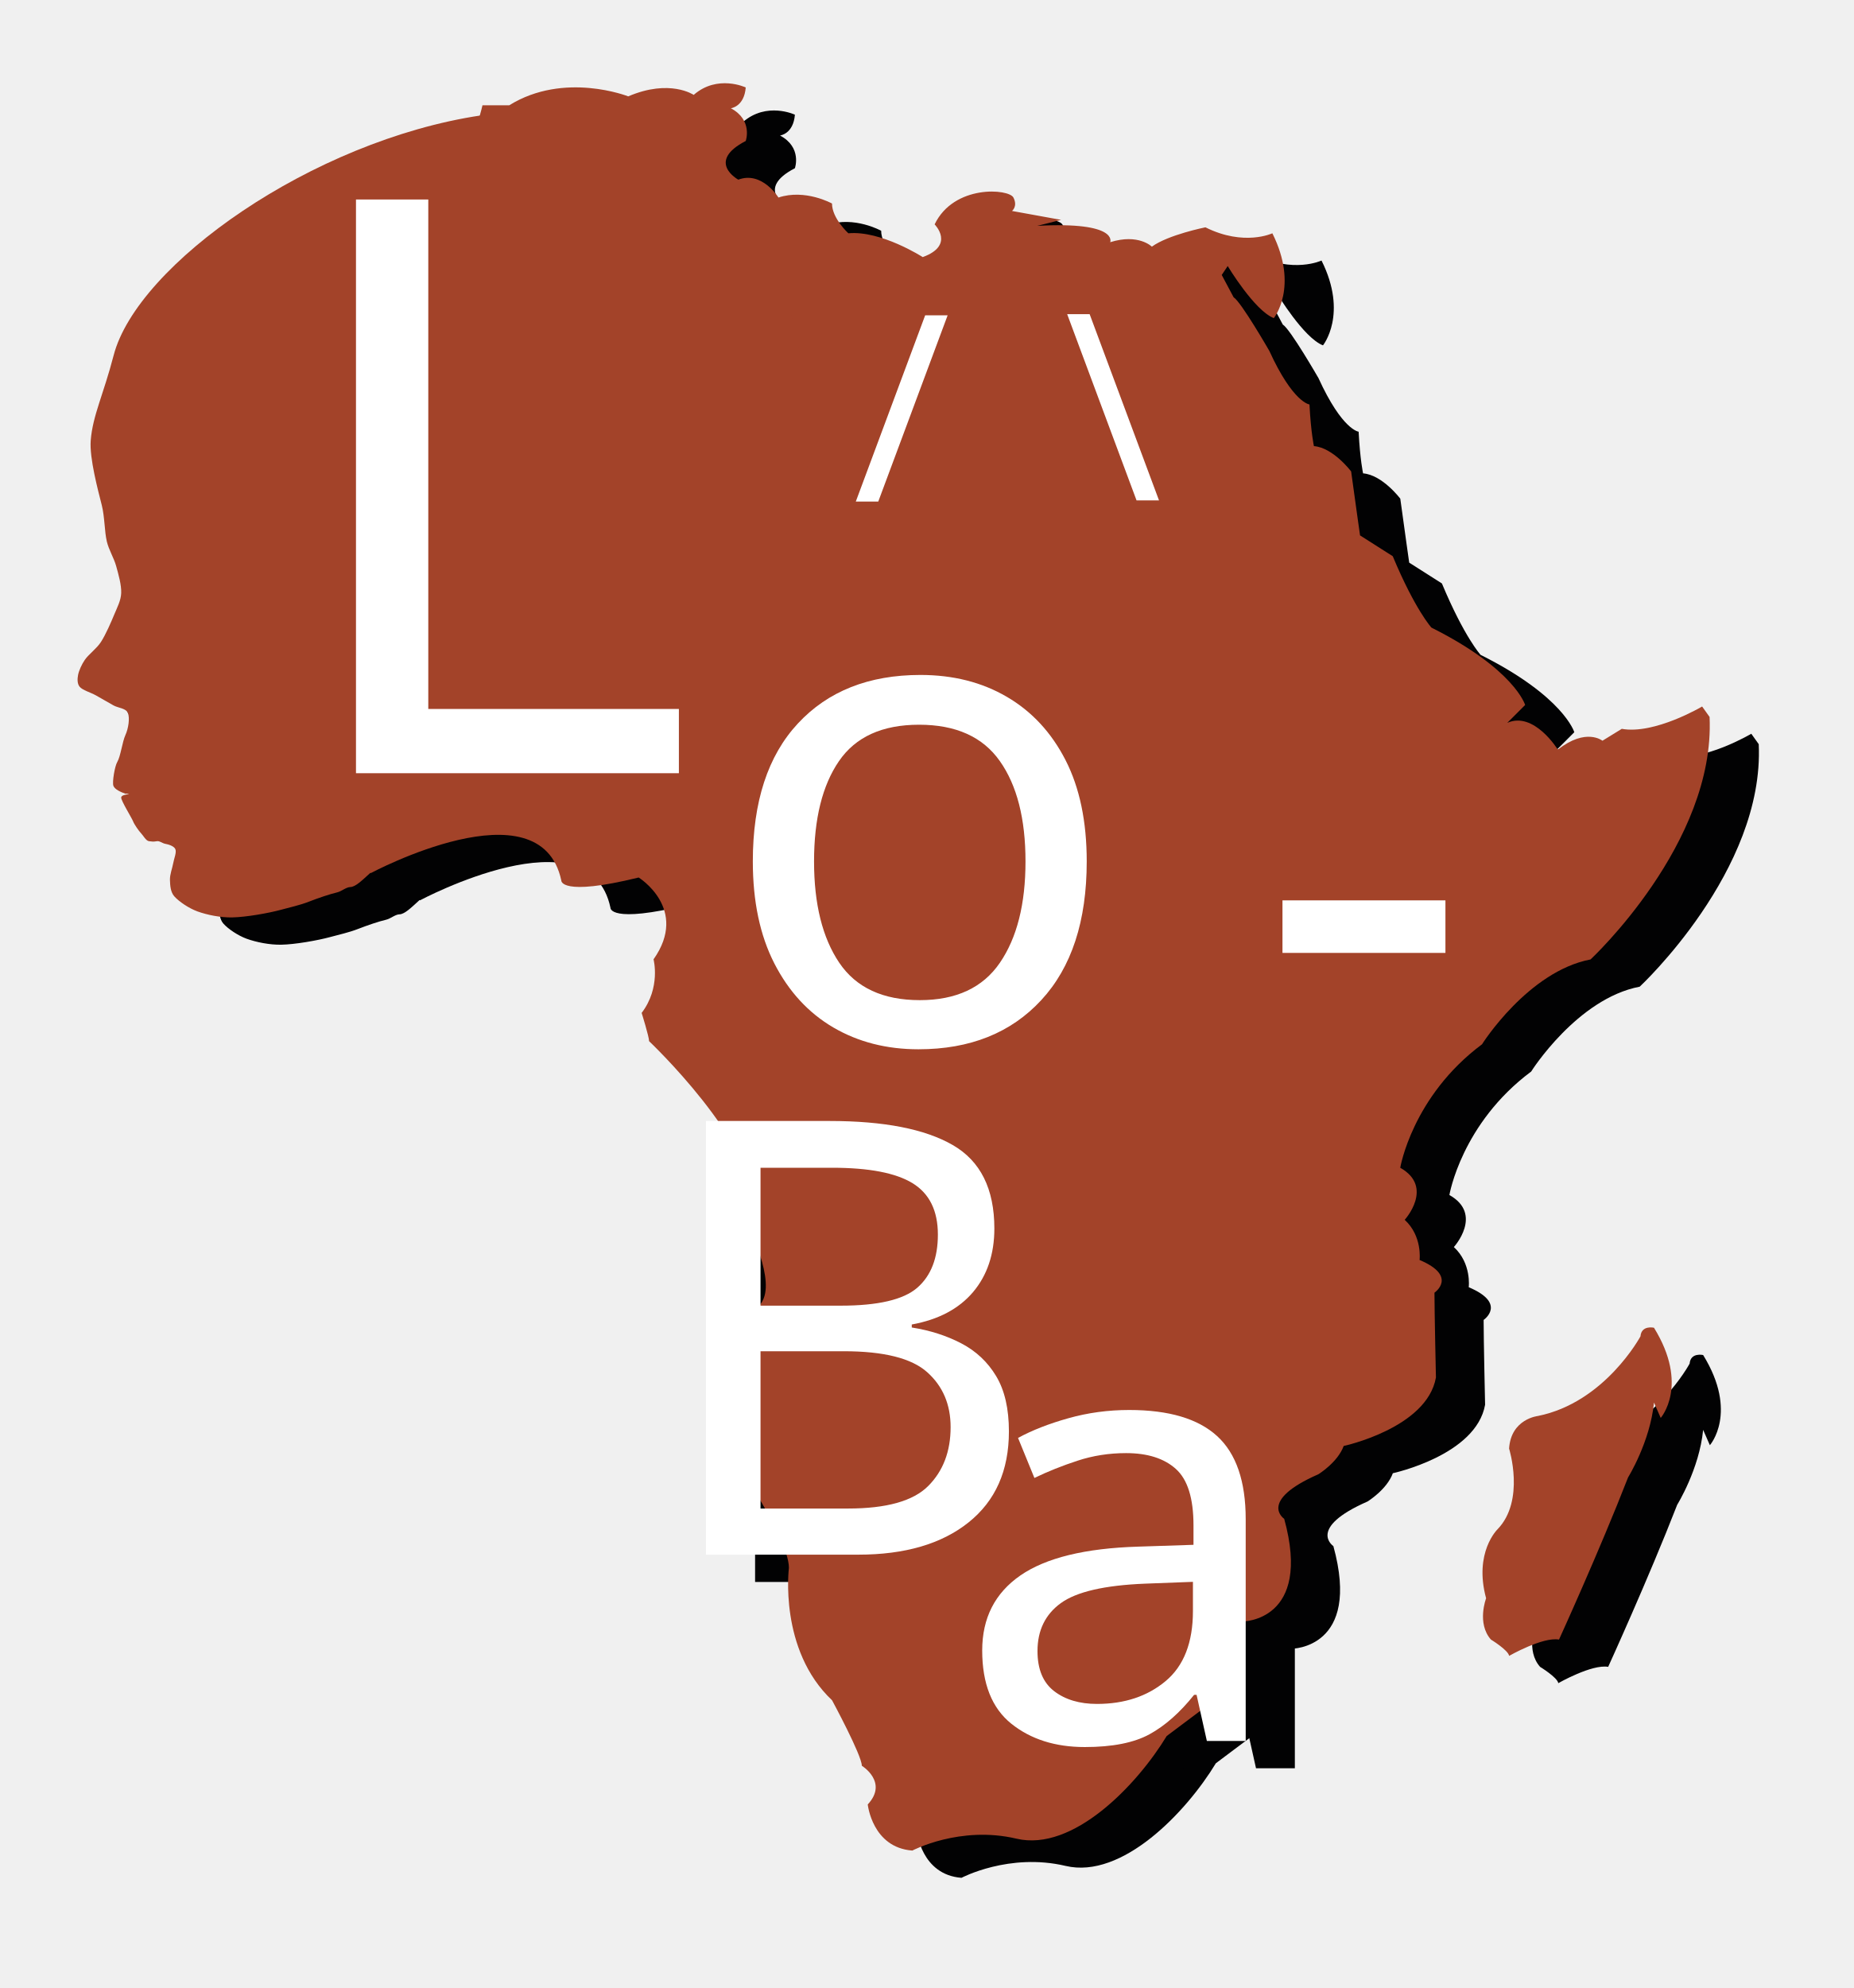
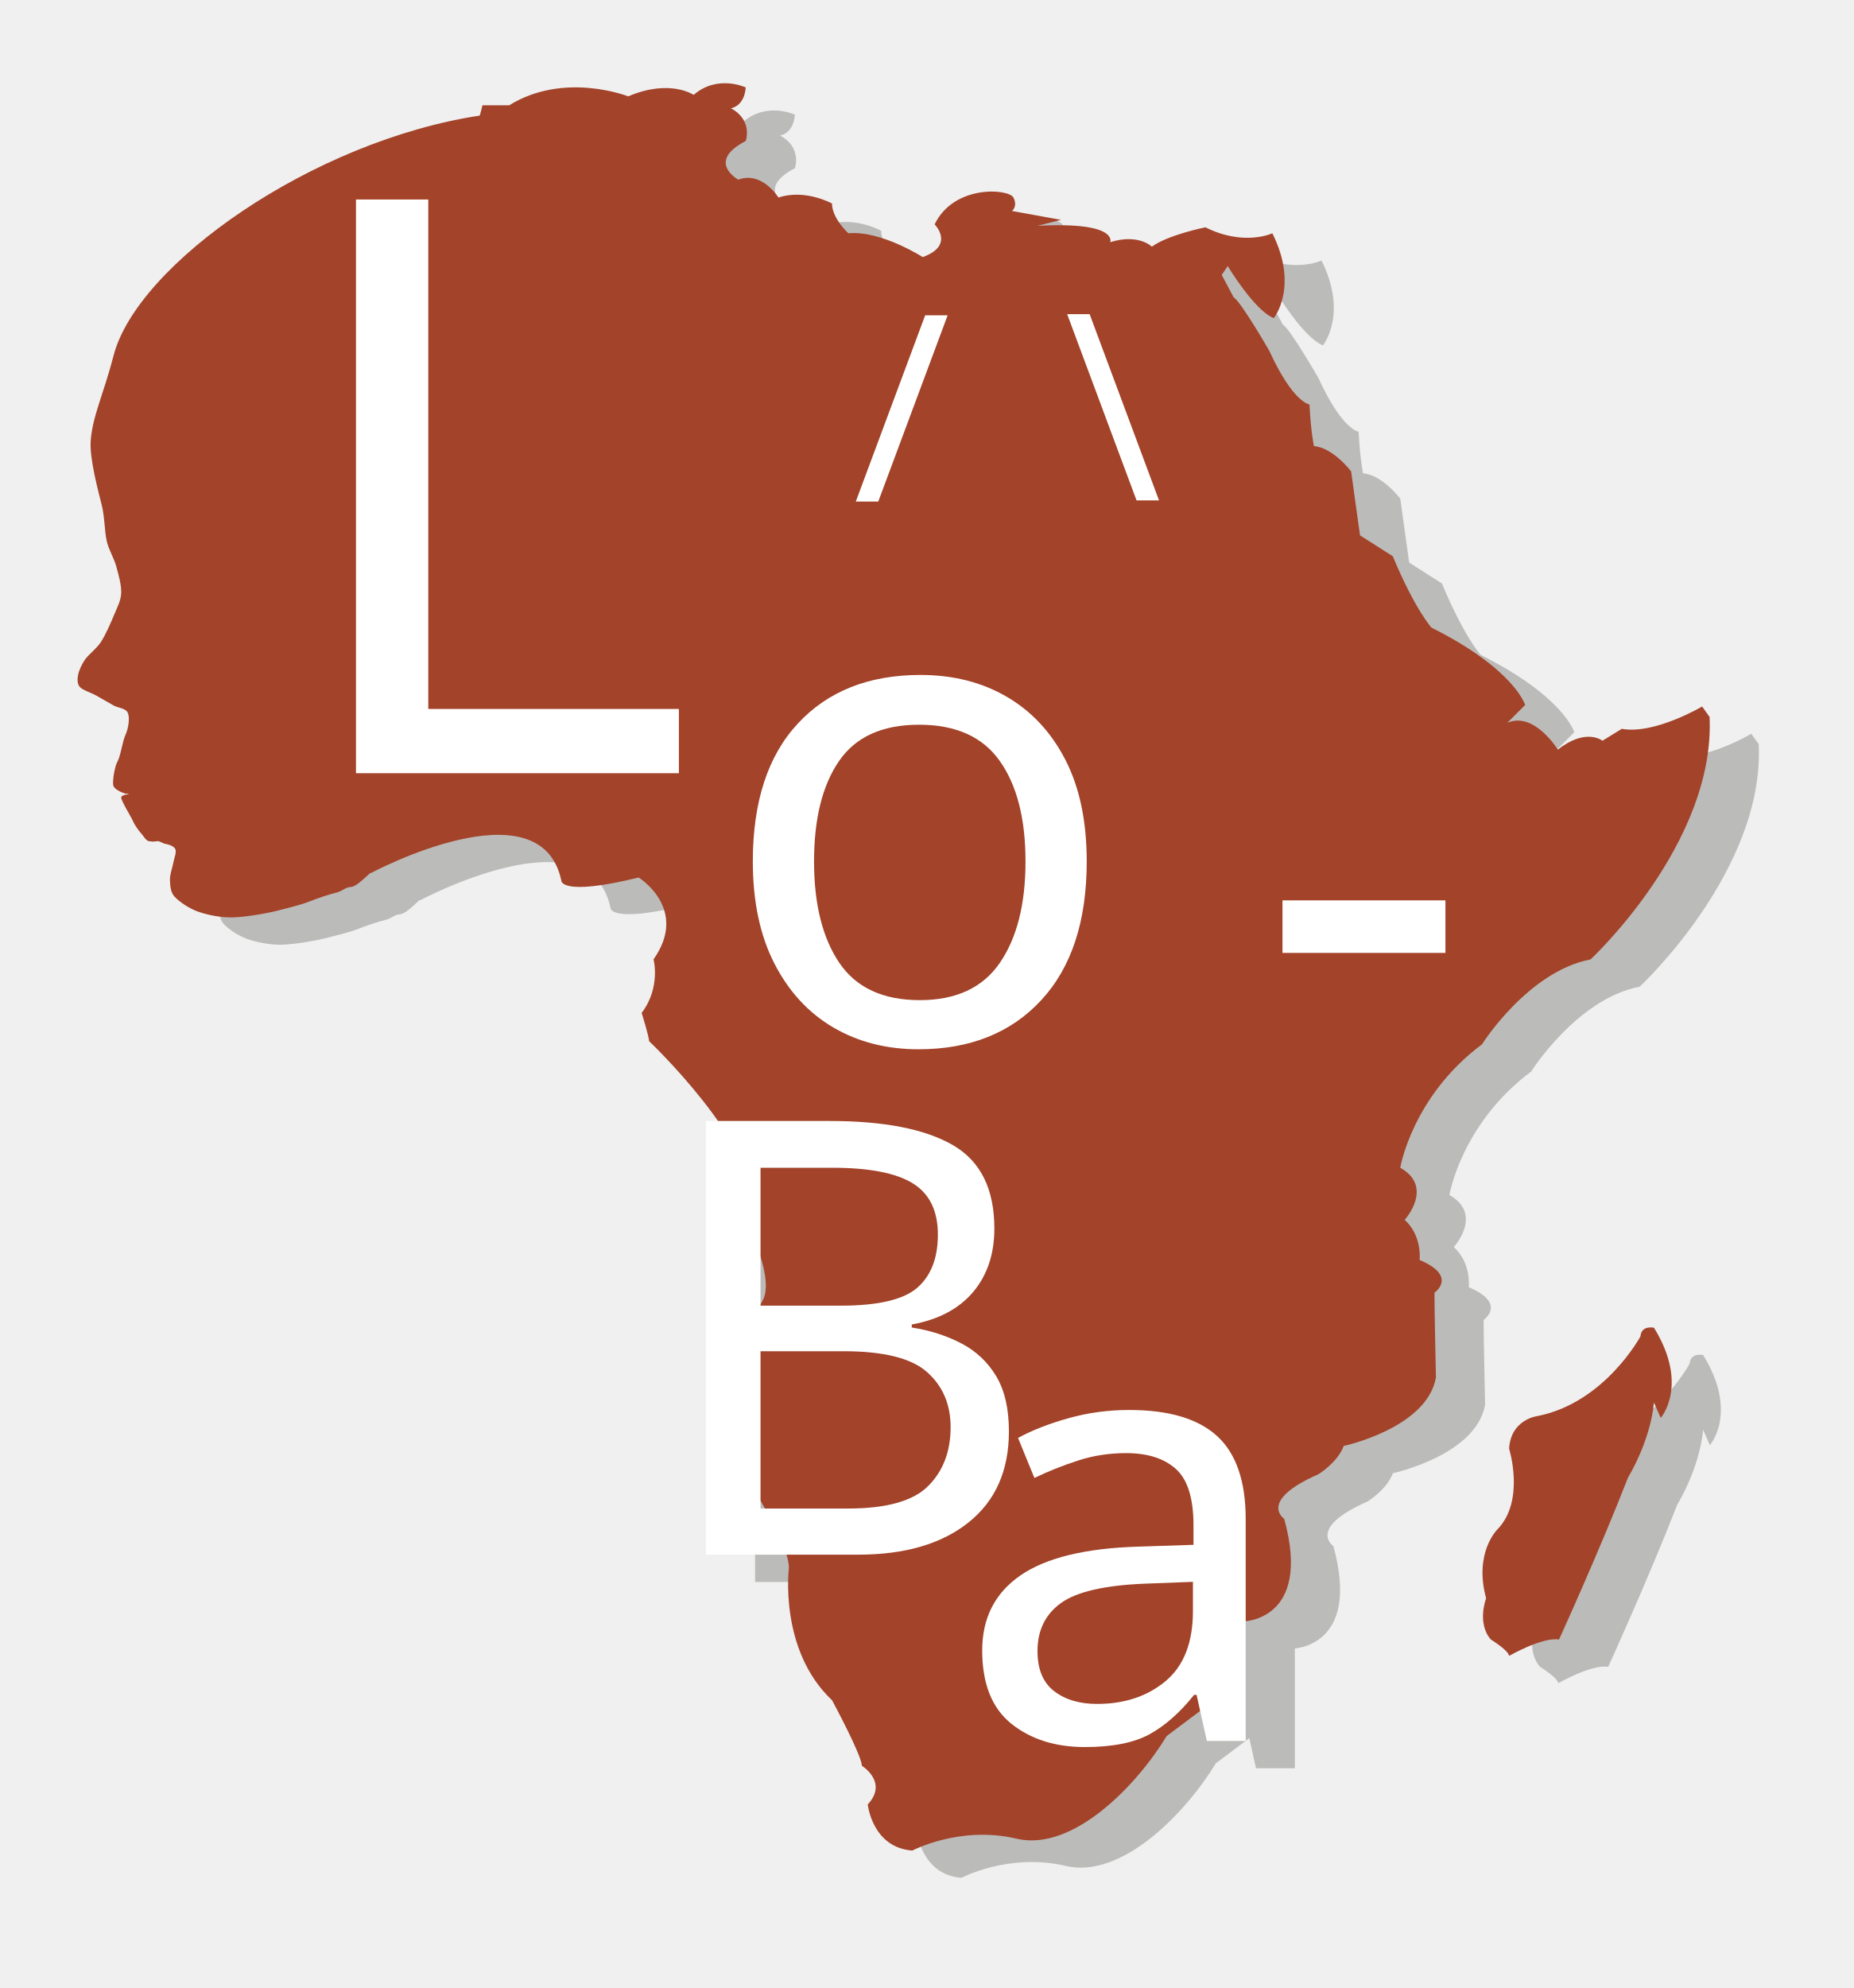
<svg xmlns="http://www.w3.org/2000/svg" version="1.1" id="Calque_1" x="0px" y="0px" viewBox="0 0 366.06 392.59" style="enable-background:new 0 0 366.06 392.59;" xml:space="preserve">
  <style type="text/css">
- 	.st0{fill:#020203;}
- 	.st1{fill-rule:evenodd;clip-rule:evenodd;fill:#020203;}
- 	.st2{font-family:'African';}
- 	.st3{font-size:132.974px;}
- 	.st4{font-size:119.936px;}
- 	.st5{font-size:51.514px;}
- 	.st6{font-size:158.676px;}
- 	.st7{fill:#A34329;}
- 	.st8{fill-rule:evenodd;clip-rule:evenodd;fill:#A34329;}
- 	.st9{fill:#FFFFFF;}
+ 	.st0{fill:#BBBBBA;}
+ 	.st1{fill-rule:evenodd;clip-rule:evenodd;fill:#BBBBBA;}
+ 	.st2{fill:#020203;}
+ 	.st3{font-family:'African';}
+ 	.st4{font-size:132.974px;}
+ 	.st5{font-size:119.936px;}
+ 	.st6{font-size:51.514px;}
+ 	.st7{font-size:158.676px;}
+ 	.st8{fill:#A34329;}
+ 	.st9{fill-rule:evenodd;clip-rule:evenodd;fill:#A34329;}
+ 	.st10{fill:#FFFFFF;}
</style>
+   <path class="st0" d="M323.88,194.85c0,0,24.68-22.92,23.51-47.89l-1.47-2.06c0,0-9.4,5.58-15.87,4.41l-3.82,2.35  c0,0-3.23-2.64-8.81,1.76c0,0-4.7-7.64-9.99-5.29l3.53-3.53c0,0-2.06-7.05-18.51-15.28c0,0-3.23-3.53-7.64-14.1l-6.46-4.11  c0,0-0.88-6.17-1.76-12.63c0,0-3.53-4.7-7.35-5c0,0-0.59-2.64-0.88-8.23c0,0-3.23-0.29-7.93-10.58c0,0-5.58-9.7-7.05-10.58  l-2.35-4.41l1.18-1.76c0,0,5.29,8.81,9.11,10.28c0,0,5-6.17-0.29-16.75c0,0-5.58,2.64-13.22-1.18c0,0-7.35,1.47-10.58,3.82  c0,0-2.64-2.64-8.23-0.88c0,0,1.76-4.11-14.4-3.23l4.7-1.18l-9.7-1.76c0,0,1.18-0.88,0.29-2.64c-0.88-1.76-11.75-2.64-15.57,5.29  c0,0,4.11,4.11-2.35,6.46c0,0-8.23-5.29-14.69-4.7c0,0-3.23-2.94-3.23-5.88c0,0-5.29-2.94-10.58-1.18c0,0-3.23-5.29-7.93-3.53  c0,0-6.46-3.53,1.47-7.64c0,0,1.47-4.11-2.94-6.46c0,0,2.64-0.29,2.94-4.11c0,0-5.58-2.64-10.28,1.47c0,0-4.7-3.23-12.93,0.29  c0,0-12.63-4.99-23.5,1.76h-5.29c0,0-4.51,20.55-13.62,11.15c0,0-1.97,1.05-4.62,6.93c0,0-9.52,2.38-15.4,3.85  c0,0-10.44-5.47-9.85,0.99c0,0-5.88,7.05-15.28,8.81c11.68,9.23,7.45,9.15,2.03,10.21c0,0,0.15,0.13-3.08,9.24  c3.41,0.38,55.05,14.44,0,16.17c0,0,15.94,3.89,1.54,23.86l10.01,9.24l-3.08,9.24c0,0-5.65-7.59-1.54,13.86  c0,0-0.61,7.83,12.32,16.94c0,0,10.89,4.66,18.53,11.13c0,0,33.5-17.92,37.61,1.47c0,0-0.29,3.23,15.28-0.59  c0,0,9.99,6.17,2.94,16.16c0,0,1.47,5.58-2.35,10.58c0,0,1.47,4.7,1.47,5.58c0,0,21.15,19.98,20.86,33.2l-2.06,1.76  c0,0,5.88,10.87,3.82,15.87c-2.06,4.99-8.23,1.47-8.52,27.62c0,0,13.52,19.1,13.52,25.56c0,0-2.06,16.16,8.52,26.15  c0,0,5.88,10.87,5.88,12.93c0,0,5.29,3.23,1.17,7.64c0,0,0.88,8.52,8.81,9.11c0,0,9.4-4.99,20.57-2.35  c11.16,2.64,23.8-10.58,29.67-20.27l7.05-5.29c0,0,5.88-7.64,2.35-12.63c0,0,1.47-4.11,5.58-4.7c0,0,13.81,0,8.23-20.27  c0,0-5.29-3.53,6.76-8.81c0,0,3.82-2.35,4.99-5.58c0,0,16.45-3.53,18.22-13.52c0,0-0.29-12.93-0.29-16.75c0,0,4.7-3.23-2.94-6.46  c0,0,0.59-4.7-2.94-7.93c0,0,5.88-6.46-0.88-10.28c0,0,2.35-14.1,16.16-24.39C302.43,211.6,311.54,197.2,323.88,194.85z   M333.74,269.29c0,0-7.01,13.07-20.27,15.73c0,0-5.31,0.57-5.68,6.44c0,0,3.22,10.23-2.27,15.92c0,0-4.74,4.55-2.27,13.64  c0,0-1.89,4.93,0.95,8.15c0,0,3.41,2.08,3.6,3.22c0,0,6.63-3.79,9.85-3.22c0,0,7.96-17.43,13.64-32.02c0,0,4.36-7.01,5.12-14.78  l1.33,3.03c0,0,5.68-6.44-1.33-17.81C336.39,267.59,333.93,267.02,333.74,269.29z" />
  <g>
    <g>
-       <path class="st0" d="M323.88,194.85c0,0,24.68-22.92,23.51-47.89l-1.47-2.06c0,0-9.4,5.58-15.87,4.41l-3.82,2.35    c0,0-3.23-2.64-8.81,1.76c0,0-4.7-7.64-9.99-5.29l3.53-3.53c0,0-2.06-7.05-18.51-15.28c0,0-3.23-3.53-7.64-14.1l-6.46-4.11    c0,0-0.88-6.17-1.76-12.63c0,0-3.53-4.7-7.35-5c0,0-0.59-2.64-0.88-8.23c0,0-3.23-0.29-7.93-10.58c0,0-5.58-9.7-7.05-10.58    l-2.35-4.41l1.18-1.76c0,0,5.29,8.81,9.11,10.28c0,0,5-6.17-0.29-16.75c0,0-5.58,2.64-13.22-1.18c0,0-7.35,1.47-10.58,3.82    c0,0-2.64-2.64-8.23-0.88c0,0,1.76-4.11-14.4-3.23l4.7-1.18l-9.7-1.76c0,0,1.18-0.88,0.29-2.64c-0.88-1.76-11.75-2.64-15.57,5.29    c0,0,4.11,4.11-2.35,6.46c0,0-8.23-5.29-14.69-4.7c0,0-3.23-2.94-3.23-5.88c0,0-5.29-2.94-10.58-1.18c0,0-3.23-5.29-7.93-3.53    c0,0-6.46-3.53,1.47-7.64c0,0,1.47-4.11-2.94-6.46c0,0,2.64-0.29,2.94-4.11c0,0-5.58-2.64-10.28,1.47c0,0-4.7-3.23-12.93,0.29    c0,0-12.63-4.99-23.5,1.76h-5.29c0,0-4.51,20.55-13.62,11.15c0,0-1.97,1.05-4.62,6.93c0,0-9.52,2.38-15.4,3.85    c0,0-10.44-5.47-9.85,0.99c0,0-5.88,7.05-15.28,8.81c11.68,9.23,7.45,9.15,2.03,10.21c0,0,0.15,0.13-3.08,9.24    c3.41,0.38,55.05,14.44,0,16.17c0,0,15.94,3.89,1.54,23.86l10.01,9.24l-3.08,9.24c0,0-5.65-7.59-1.54,13.86    c0,0-0.61,7.83,12.32,16.94c0,0,10.89,4.66,18.53,11.13c0,0,33.5-17.92,37.61,1.47c0,0-0.29,3.23,15.28-0.59    c0,0,9.99,6.17,2.94,16.16c0,0,1.47,5.58-2.35,10.58c0,0,1.47,4.7,1.47,5.58c0,0,21.15,19.98,20.86,33.2l-2.06,1.76    c0,0,5.88,10.87,3.82,15.87c-2.06,4.99-8.23,1.47-8.52,27.62c0,0,13.52,19.1,13.52,25.56c0,0-2.06,16.16,8.52,26.15    c0,0,5.88,10.87,5.88,12.93c0,0,5.29,3.23,1.17,7.64c0,0,0.88,8.52,8.81,9.11c0,0,9.4-4.99,20.57-2.35    c11.16,2.64,23.8-10.58,29.67-20.27l7.05-5.29c0,0,5.88-7.64,2.35-12.63c0,0,1.47-4.11,5.58-4.7c0,0,13.81,0,8.23-20.27    c0,0-5.29-3.53,6.76-8.81c0,0,3.82-2.35,4.99-5.58c0,0,16.45-3.53,18.22-13.52c0,0-0.29-12.93-0.29-16.75c0,0,4.7-3.23-2.94-6.46    c0,0,0.59-4.7-2.94-7.93c0,0,5.88-6.46-0.88-10.28c0,0,2.35-14.1,16.16-24.39C302.43,211.6,311.54,197.2,323.88,194.85z     M333.74,269.29c0,0-7.01,13.07-20.27,15.73c0,0-5.31,0.57-5.68,6.44c0,0,3.22,10.23-2.27,15.92c0,0-4.74,4.55-2.27,13.64    c0,0-1.89,4.93,0.95,8.15c0,0,3.41,2.08,3.6,3.22c0,0,6.63-3.79,9.85-3.22c0,0,7.96-17.43,13.64-32.02c0,0,4.36-7.01,5.12-14.78    l1.33,3.03c0,0,5.68-6.44-1.33-17.81C336.39,267.59,333.93,267.02,333.74,269.29z" />
      <path class="st1" d="M35.21,162.11c-0.5,0.26-1.52,0.22-1.57,0.78c-0.05,0.6,2.12,4.08,2.35,4.7c0.21,0.57,1.16,1.94,1.57,2.35    c0.41,0.41,0.97,1.5,1.57,1.57c0.79,0.09,0.76,0.12,1.57,0c0.57-0.08,1.04,0.4,1.61,0.51c0.62,0.11,1.76,0.43,2.03,1.07    c0.27,0.64-0.27,1.85-0.43,2.78c-0.18,1.01-0.68,2.22-0.64,3.31c0.03,1.09,0.12,2.38,0.85,3.21c0.91,1.03,2.88,2.37,4.59,2.99    c1.91,0.69,4.53,1.22,6.84,1.18c2.74-0.05,7.18-0.84,9.62-1.5c1.8-0.49,3.78-0.92,5.52-1.6c1.87-0.73,4.17-1.51,5.63-1.85    c0.82-0.19,1.75-1.03,2.59-1.05l0,0c2.04-0.04,5.37-5.4,8.61-5.4c3.96,0,16.62-14.35,19.25-10.78c4.24,5.77,17.36,1.36,23.15,4.43    c5.74,3.04,17.96,4.93,23.75,1.98c10.51-5.36,19.99,22.79,23.45,12.13c3.46-10.66-19.69-29.75-23.88-38.31    c-1.92-3.92-2.62-8.91-1.22-13.04c2.65-7.81,16.96-21.19,17.12-33.83c1.46-120.01-127.69-58.09-137-22.15    c-2.02,7.77-4.13,11.85-4.52,16.77c-0.28,3.51,1.46,9.91,2.18,12.78c0.59,2.34,0.53,5.17,1,7.18c0.4,1.68,1.37,3.18,1.84,4.84    c0.47,1.7,1.06,3.76,1,5.34c-0.05,1.46-0.78,2.82-1.34,4.17c-0.67,1.61-1.7,4.01-2.67,5.51c-0.86,1.32-2.42,2.42-3.17,3.51    c-0.62,0.9-1.17,2.12-1.34,3c-0.15,0.77-0.18,1.75,0.33,2.34c0.58,0.67,2.12,1.09,3.17,1.67c1.11,0.61,2.45,1.42,3.51,2    c0.94,0.52,2.45,0.53,2.84,1.51c0.39,0.97,0.11,3.02-0.5,4.34c-0.61,1.34-0.95,4.21-1.6,5.3c-0.51,0.85-1.02,3.98-0.78,4.7    c0.24,0.73,1.53,1.29,2.35,1.57" />
-       <text transform="matrix(1 0 0 1 151.0958 211.2719)" class="st0 st2 st3">o</text>
-       <text transform="matrix(1 0 0 1 198.1998 349.1928)" class="st0 st2 st4">a</text>
-       <text transform="matrix(1 0 0 1 178.2315 104.4399)" class="st0 st2 st5">/</text>
-       <text transform="matrix(-1 0 0 1 239.1558 104.2094)" class="st0 st2 st5">/</text>
-       <text transform="matrix(1 0 0 1 64.6319 158.0815)" class="st0 st2 st6">L</text>
-       <text transform="matrix(1 0 0 1 137.5074 312.4023)" class="st0 st2 st4">B</text>
-       <text transform="matrix(1 0 0 1 257.7144 224.0214)" class="st0 st2 st3">-</text>
+       <text transform="matrix(1 0 0 1 151.0958 211.2719)" class="st2 st3 st4">o</text>
+       <text transform="matrix(1 0 0 1 198.1998 349.1928)" class="st0 st3 st5">a</text>
+       <text transform="matrix(1 0 0 1 178.2315 104.4399)" class="st2 st3 st6">/</text>
+       <text transform="matrix(-1 0 0 1 239.1558 104.2094)" class="st2 st3 st6">/</text>
+       <text transform="matrix(1 0 0 1 64.6319 158.0815)" class="st2 st3 st7">L</text>
+       <text transform="matrix(1 0 0 1 137.5074 312.4023)" class="st0 st3 st5">B</text>
+       <text transform="matrix(1 0 0 1 257.7144 224.0214)" class="st0 st3 st4">-</text>
    </g>
    <g>
-       <path class="st7" d="M314.17,189.47c0,0,24.68-22.92,23.51-47.89l-1.47-2.06c0,0-9.4,5.58-15.87,4.41l-3.82,2.35    c0,0-3.23-2.64-8.81,1.76c0,0-4.7-7.64-9.99-5.29l3.53-3.53c0,0-2.06-7.05-18.51-15.28c0,0-3.23-3.53-7.64-14.1l-6.46-4.11    c0,0-0.88-6.17-1.76-12.63c0,0-3.53-4.7-7.35-5c0,0-0.59-2.64-0.88-8.23c0,0-3.23-0.29-7.93-10.58c0,0-5.58-9.7-7.05-10.58    l-2.35-4.41l1.18-1.76c0,0,5.29,8.81,9.11,10.28c0,0,5-6.17-0.29-16.75c0,0-5.58,2.64-13.22-1.18c0,0-7.35,1.47-10.58,3.82    c0,0-2.64-2.64-8.23-0.88c0,0,1.76-4.11-14.4-3.23l4.7-1.18l-9.7-1.76c0,0,1.18-0.88,0.29-2.64c-0.88-1.76-11.75-2.64-15.57,5.29    c0,0,4.11,4.11-2.35,6.46c0,0-8.23-5.29-14.69-4.7c0,0-3.23-2.94-3.23-5.88c0,0-5.29-2.94-10.58-1.18c0,0-3.23-5.29-7.93-3.53    c0,0-6.46-3.53,1.47-7.64c0,0,1.47-4.11-2.94-6.46c0,0,2.64-0.29,2.94-4.11c0,0-5.58-2.64-10.28,1.47c0,0-4.7-3.23-12.93,0.29    c0,0-12.63-4.99-23.5,1.76h-5.29c0,0-4.51,20.55-13.62,11.15c0,0-1.97,1.05-4.62,6.93c0,0-9.52,2.38-15.4,3.85    c0,0-10.44-5.47-9.85,0.99c0,0-5.88,7.05-15.28,8.81c11.68,9.23,7.45,9.15,2.03,10.21c0,0,0.15,0.13-3.08,9.24    c3.41,0.38,55.05,14.44,0,16.17c0,0,15.94,3.89,1.54,23.86l10.01,9.24l-3.08,9.24c0,0-5.65-7.59-1.54,13.86    c0,0-0.61,7.83,12.32,16.94c0,0,10.89,4.66,18.53,11.13c0,0,33.5-17.92,37.61,1.47c0,0-0.29,3.23,15.28-0.59    c0,0,9.99,6.17,2.94,16.16c0,0,1.47,5.58-2.35,10.58c0,0,1.47,4.7,1.47,5.58c0,0,21.15,19.98,20.86,33.2l-2.06,1.76    c0,0,5.88,10.87,3.82,15.87c-2.06,4.99-8.23,1.47-8.52,27.62c0,0,13.52,19.1,13.52,25.56c0,0-2.06,16.16,8.52,26.15    c0,0,5.88,10.87,5.88,12.93c0,0,5.29,3.23,1.17,7.64c0,0,0.88,8.52,8.81,9.11c0,0,9.4-4.99,20.57-2.35    c11.16,2.64,23.8-10.58,29.67-20.27l7.05-5.29c0,0,5.88-7.64,2.35-12.63c0,0,1.47-4.11,5.58-4.7c0,0,13.81,0,8.23-20.27    c0,0-5.29-3.53,6.76-8.81c0,0,3.82-2.35,4.99-5.58c0,0,16.45-3.53,18.22-13.52c0,0-0.29-12.93-0.29-16.75c0,0,4.7-3.23-2.94-6.46    c0,0,0.59-4.7-2.94-7.93c0,0,5.88-6.46-0.88-10.28c0,0,2.35-14.1,16.16-24.39C292.73,206.21,301.83,191.82,314.17,189.47z     M324.03,263.9c0,0-7.01,13.07-20.27,15.73c0,0-5.31,0.57-5.68,6.44c0,0,3.22,10.23-2.27,15.92c0,0-4.74,4.55-2.27,13.64    c0,0-1.89,4.93,0.95,8.15c0,0,3.41,2.08,3.6,3.22c0,0,6.63-3.79,9.85-3.22c0,0,7.96-17.43,13.64-32.02c0,0,4.36-7.01,5.12-14.78    l1.33,3.03c0,0,5.68-6.44-1.33-17.81C326.69,262.2,324.22,261.63,324.03,263.9z" />
-       <path class="st8" d="M25.51,156.72c-0.5,0.26-1.52,0.22-1.57,0.78c-0.05,0.6,2.12,4.08,2.35,4.7c0.21,0.57,1.16,1.94,1.57,2.35    c0.41,0.41,0.97,1.5,1.57,1.57c0.79,0.09,0.76,0.12,1.57,0c0.57-0.08,1.04,0.4,1.61,0.51c0.62,0.11,1.76,0.43,2.03,1.07    c0.27,0.64-0.27,1.85-0.43,2.78c-0.18,1.01-0.68,2.22-0.64,3.31c0.03,1.09,0.12,2.38,0.85,3.21c0.91,1.03,2.88,2.37,4.59,2.99    c1.91,0.69,4.53,1.22,6.84,1.18c2.74-0.05,7.18-0.84,9.62-1.5c1.8-0.49,3.78-0.92,5.52-1.6c1.87-0.73,4.17-1.51,5.63-1.85    c0.82-0.19,1.75-1.03,2.59-1.05l0,0c2.04-0.04,5.37-5.4,8.61-5.4c3.96,0,16.62-14.35,19.25-10.78c4.24,5.77,17.36,1.36,23.15,4.43    c5.74,3.04,17.96,4.93,23.75,1.98c10.51-5.36,19.99,22.79,23.45,12.13c3.46-10.66-19.69-29.75-23.88-38.31    c-1.92-3.92-2.62-8.91-1.22-13.04c2.65-7.81,16.96-21.19,17.12-33.83c1.46-120.01-127.69-58.09-137-22.15    c-2.02,7.77-4.13,11.85-4.52,16.77c-0.28,3.51,1.46,9.91,2.18,12.78c0.59,2.34,0.53,5.17,1,7.18c0.4,1.68,1.37,3.18,1.84,4.84    c0.47,1.7,1.06,3.76,1,5.34c-0.05,1.46-0.78,2.82-1.34,4.17c-0.67,1.61-1.7,4.01-2.67,5.51c-0.86,1.32-2.42,2.42-3.17,3.51    c-0.62,0.9-1.17,2.12-1.34,3c-0.15,0.77-0.18,1.75,0.33,2.34c0.58,0.67,2.12,1.09,3.17,1.67c1.11,0.61,2.45,1.42,3.51,2    c0.94,0.52,2.45,0.53,2.84,1.51c0.39,0.97,0.11,3.02-0.5,4.34c-0.61,1.34-0.95,4.21-1.6,5.3c-0.51,0.85-1.02,3.98-0.78,4.7    c0.24,0.73,1.53,1.29,2.35,1.57" />
-       <text transform="matrix(1 0 0 1 141.3878 205.8832)" class="st9 st2 st3">o</text>
-       <text transform="matrix(1 0 0 1 188.4918 343.8041)" class="st9 st2 st4">a</text>
-       <text transform="matrix(1 0 0 1 168.5235 99.0512)" class="st9 st2 st5">/</text>
-       <text transform="matrix(-1 0 0 1 229.4478 98.8207)" class="st9 st2 st5">/</text>
-       <text transform="matrix(1 0 0 1 54.9239 152.6928)" class="st9 st2 st6">L</text>
-       <text transform="matrix(1 0 0 1 127.7994 307.0136)" class="st9 st2 st4">B</text>
-       <text transform="matrix(1 0 0 1 248.0064 218.6328)" class="st9 st2 st3">-</text>
+       <path class="st8" d="M314.17,189.47c0,0,24.68-22.92,23.51-47.89l-1.47-2.06c0,0-9.4,5.58-15.87,4.41l-3.82,2.35    c0,0-3.23-2.64-8.81,1.76c0,0-4.7-7.64-9.99-5.29l3.53-3.53c0,0-2.06-7.05-18.51-15.28c0,0-3.23-3.53-7.64-14.1l-6.46-4.11    c0,0-0.88-6.17-1.76-12.63c0,0-3.53-4.7-7.35-5c0,0-0.59-2.64-0.88-8.23c0,0-3.23-0.29-7.93-10.58c0,0-5.58-9.7-7.05-10.58    l-2.35-4.41l1.18-1.76c0,0,5.29,8.81,9.11,10.28c0,0,5-6.17-0.29-16.75c0,0-5.58,2.64-13.22-1.18c0,0-7.35,1.47-10.58,3.82    c0,0-2.64-2.64-8.23-0.88c0,0,1.76-4.11-14.4-3.23l4.7-1.18l-9.7-1.76c0,0,1.18-0.88,0.29-2.64c-0.88-1.76-11.75-2.64-15.57,5.29    c0,0,4.11,4.11-2.35,6.46c0,0-8.23-5.29-14.69-4.7c0,0-3.23-2.94-3.23-5.88c0,0-5.29-2.94-10.58-1.18c0,0-3.23-5.29-7.93-3.53    c0,0-6.46-3.53,1.47-7.64c0,0,1.47-4.11-2.94-6.46c0,0,2.64-0.29,2.94-4.11c0,0-5.58-2.64-10.28,1.47c0,0-4.7-3.23-12.93,0.29    c0,0-12.63-4.99-23.5,1.76h-5.29c0,0-4.51,20.55-13.62,11.15c0,0-1.97,1.05-4.62,6.93c0,0-9.52,2.38-15.4,3.85    c0,0-10.44-5.47-9.85,0.99c0,0-5.88,7.05-15.28,8.81c11.68,9.23,7.45,9.15,2.03,10.21c0,0,0.15,0.13-3.08,9.24    c3.41,0.38,55.05,14.44,0,16.17c0,0,15.94,3.89,1.54,23.86l10.01,9.24l-3.08,9.24c0,0-5.65-7.59-1.54,13.86    c0,0-0.61,7.83,12.32,16.94c0,0,10.89,4.66,18.53,11.13c0,0,33.5-17.92,37.61,1.47c0,0-0.29,3.23,15.28-0.59    c0,0,9.99,6.17,2.94,16.16c0,0,1.47,5.58-2.35,10.58c0,0,1.47,4.7,1.47,5.58c0,0,21.15,19.98,20.86,33.2l-2.06,1.76    c0,0,5.88,10.87,3.82,15.87c-2.06,4.99-8.23,1.47-8.52,27.62c0,0,13.52,19.1,13.52,25.56c0,0-2.06,16.16,8.52,26.15    c0,0,5.88,10.87,5.88,12.93c0,0,5.29,3.23,1.17,7.64c0,0,0.88,8.52,8.81,9.11c0,0,9.4-4.99,20.57-2.35    c11.16,2.64,23.8-10.58,29.67-20.27l7.05-5.29c0,0,5.88-7.64,2.35-12.63c0,0,1.47-4.11,5.58-4.7c0,0,13.81,0,8.23-20.27    c0,0-5.29-3.53,6.76-8.81c0,0,3.82-2.35,4.99-5.58c0,0,16.45-3.53,18.22-13.52c0,0-0.29-12.93-0.29-16.75c0,0,4.7-3.23-2.94-6.46    c0,0,0.59-4.7-2.94-7.93c0,0,5.88-6.46-0.88-10.28c0,0,2.35-14.1,16.16-24.39C292.73,206.21,301.83,191.82,314.17,189.47z     M324.03,263.9c0,0-7.01,13.07-20.27,15.73c0,0-5.31,0.57-5.68,6.44c0,0,3.22,10.23-2.27,15.92c0,0-4.74,4.55-2.27,13.64    c0,0-1.89,4.93,0.95,8.15c0,0,3.41,2.08,3.6,3.22c0,0,6.63-3.79,9.85-3.22c0,0,7.96-17.43,13.64-32.02c0,0,4.36-7.01,5.12-14.78    l1.33,3.03c0,0,5.68-6.44-1.33-17.81C326.69,262.2,324.22,261.63,324.03,263.9z" />
+       <path class="st9" d="M25.51,156.72c-0.5,0.26-1.52,0.22-1.57,0.78c-0.05,0.6,2.12,4.08,2.35,4.7c0.21,0.57,1.16,1.94,1.57,2.35    c0.41,0.41,0.97,1.5,1.57,1.57c0.79,0.09,0.76,0.12,1.57,0c0.57-0.08,1.04,0.4,1.61,0.51c0.62,0.11,1.76,0.43,2.03,1.07    c0.27,0.64-0.27,1.85-0.43,2.78c-0.18,1.01-0.68,2.22-0.64,3.31c0.03,1.09,0.12,2.38,0.85,3.21c0.91,1.03,2.88,2.37,4.59,2.99    c1.91,0.69,4.53,1.22,6.84,1.18c2.74-0.05,7.18-0.84,9.62-1.5c1.8-0.49,3.78-0.92,5.52-1.6c1.87-0.73,4.17-1.51,5.63-1.85    c0.82-0.19,1.75-1.03,2.59-1.05l0,0c2.04-0.04,5.37-5.4,8.61-5.4c3.96,0,16.62-14.35,19.25-10.78c4.24,5.77,17.36,1.36,23.15,4.43    c5.74,3.04,17.96,4.93,23.75,1.98c10.51-5.36,19.99,22.79,23.45,12.13c3.46-10.66-19.69-29.75-23.88-38.31    c-1.92-3.92-2.62-8.91-1.22-13.04c2.65-7.81,16.96-21.19,17.12-33.83c1.46-120.01-127.69-58.09-137-22.15    c-2.02,7.77-4.13,11.85-4.52,16.77c-0.28,3.51,1.46,9.91,2.18,12.78c0.59,2.34,0.53,5.17,1,7.18c0.4,1.68,1.37,3.18,1.84,4.84    c0.47,1.7,1.06,3.76,1,5.34c-0.05,1.46-0.78,2.82-1.34,4.17c-0.67,1.61-1.7,4.01-2.67,5.51c-0.86,1.32-2.42,2.42-3.17,3.51    c-0.62,0.9-1.17,2.12-1.34,3c-0.15,0.77-0.18,1.75,0.33,2.34c0.58,0.67,2.12,1.09,3.17,1.67c1.11,0.61,2.45,1.42,3.51,2    c0.94,0.52,2.45,0.53,2.84,1.51c0.39,0.97,0.11,3.02-0.5,4.34c-0.61,1.34-0.95,4.21-1.6,5.3c-0.51,0.85-1.02,3.98-0.78,4.7    c0.24,0.73,1.53,1.29,2.35,1.57" />
+       <text transform="matrix(1 0 0 1 141.3878 205.8832)" class="st10 st3 st4">o</text>
+       <text transform="matrix(1 0 0 1 188.4918 343.8041)" class="st10 st3 st5">a</text>
+       <text transform="matrix(1 0 0 1 168.5235 99.0512)" class="st10 st3 st6">/</text>
+       <text transform="matrix(-1 0 0 1 229.4478 98.8207)" class="st10 st3 st6">/</text>
+       <text transform="matrix(1 0 0 1 54.9239 152.6928)" class="st10 st3 st7">L</text>
+       <text transform="matrix(1 0 0 1 127.7994 307.0136)" class="st10 st3 st5">B</text>
+       <text transform="matrix(1 0 0 1 248.0064 218.6328)" class="st10 st3 st4">-</text>
    </g>
  </g>
</svg>
